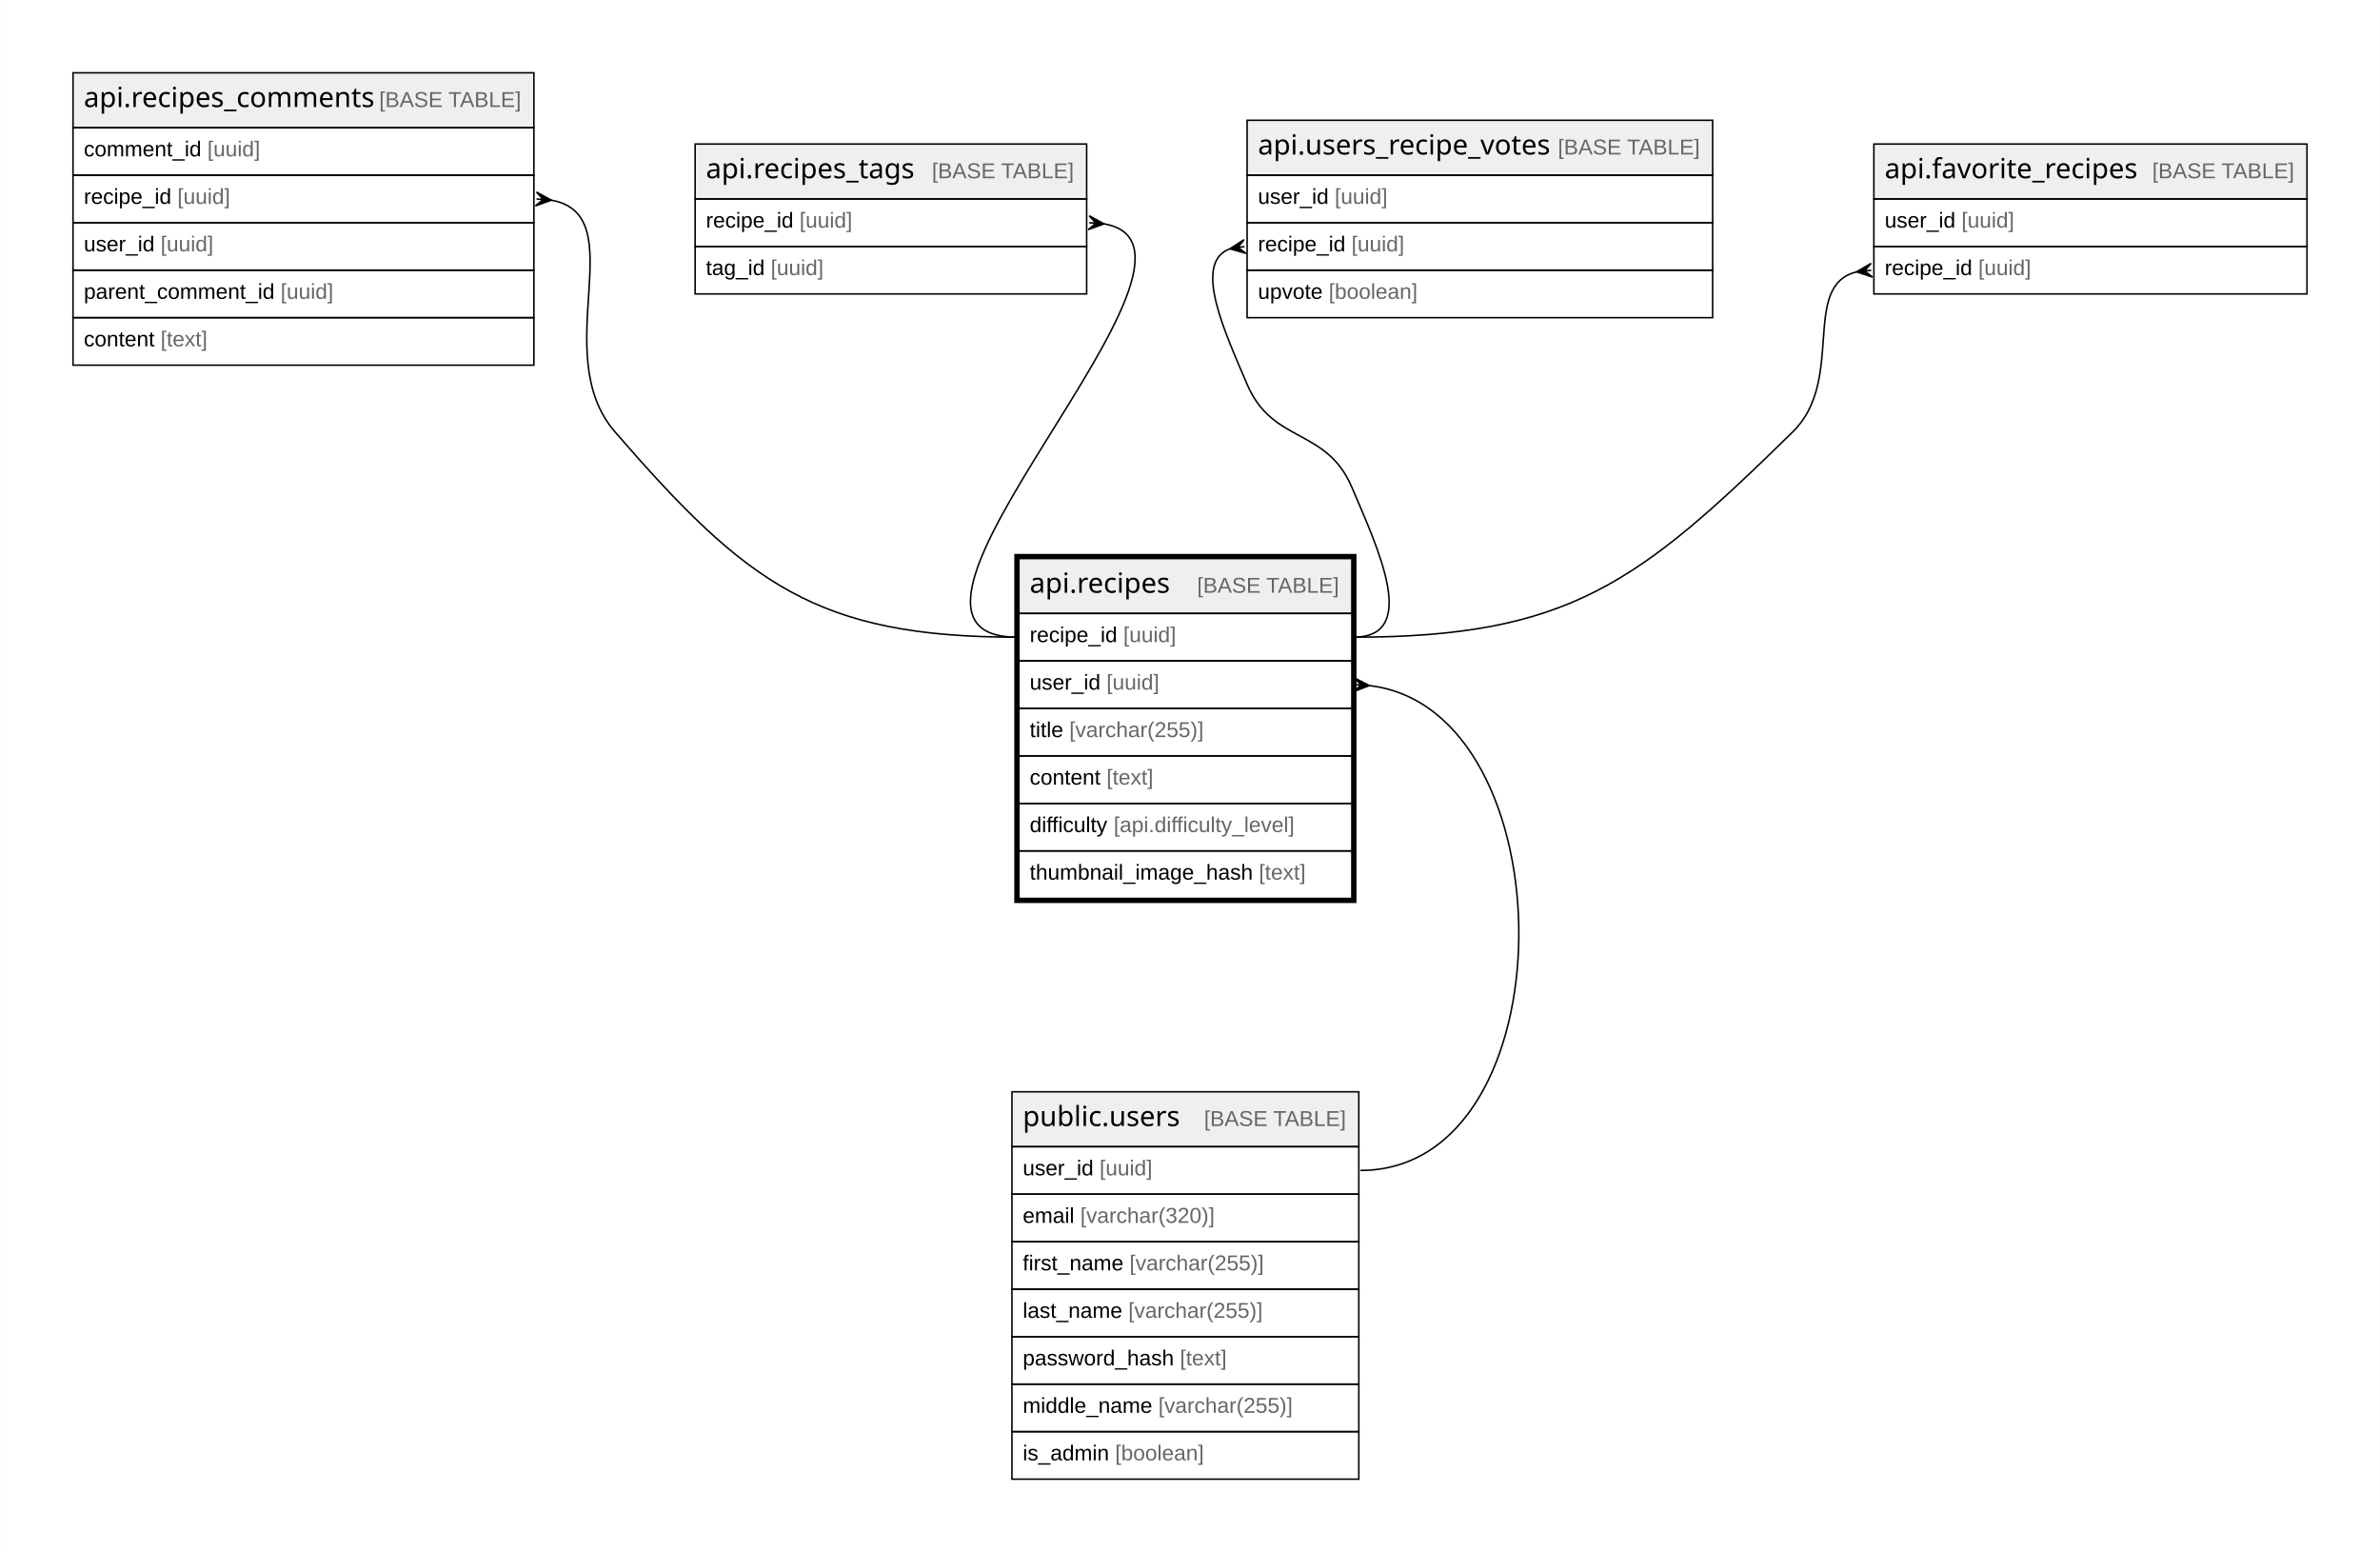
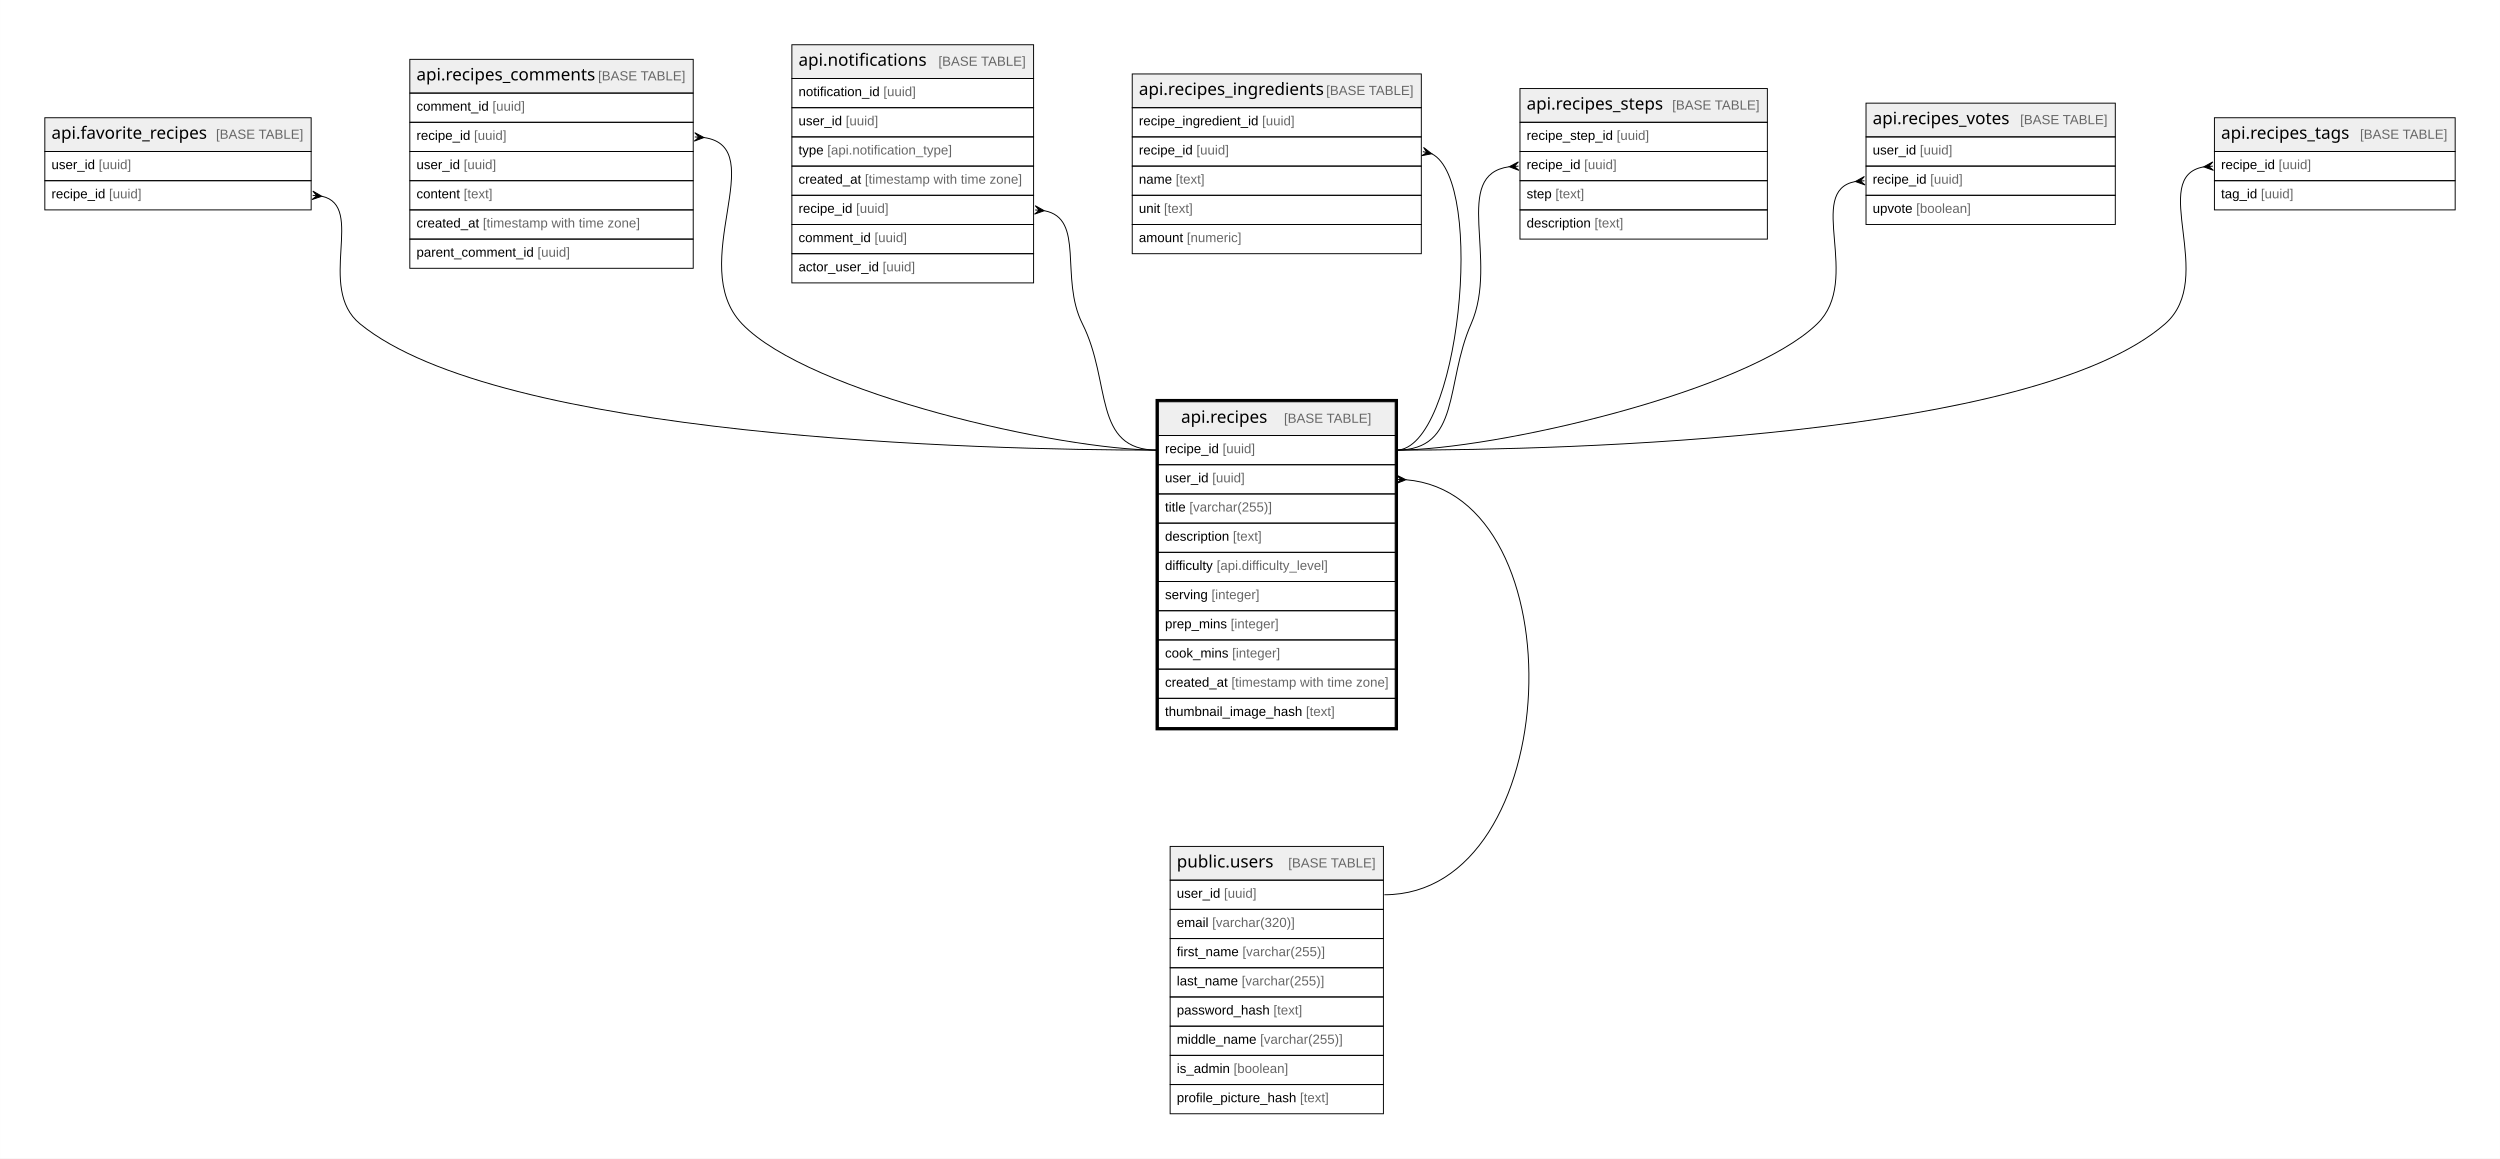
- <svg xmlns="http://www.w3.org/2000/svg" width="1543pt" height="1006pt" viewBox="0.00 0.00 1543.32 1006.40">
-   <g id="graph0" class="graph" transform="scale(1 1) rotate(0) translate(4 1002.4)">
-     <polygon fill="white" stroke="none" points="-4,4 -4,-1002.4 1539.32,-1002.4 1539.32,4 -4,4" />
+ <svg xmlns="http://www.w3.org/2000/svg" width="2637pt" height="1222pt" viewBox="0.00 0.00 2636.83 1222.00">
+   <g id="graph0" class="graph" transform="scale(1 1) rotate(0) translate(4 1218)">
+     <polygon fill="white" stroke="none" points="-4,4 -4,-1218 2632.83,-1218 2632.83,4 -4,4" />
    <g id="node1" class="node">
-       <polygon fill="#efefef" stroke="none" points="656.69,-604.6 656.69,-640.2 872.64,-640.2 872.64,-604.6 656.69,-604.6" />
-       <polygon fill="none" stroke="black" points="656.69,-604.6 656.69,-640.2 872.64,-640.2 872.64,-604.6 656.69,-604.6" />
-       <text text-anchor="start" x="663.69" y="-618" font-family="Arial Bold" font-size="18.00">api.recipes</text>
-       <text text-anchor="start" x="741.15" y="-618" font-family="Arial" font-size="14.00">    </text>
-       <text text-anchor="start" x="772.27" y="-618" font-family="Arial" font-size="14.00" fill="#666666">[BASE TABLE]</text>
-       <polygon fill="none" stroke="black" points="656.69,-573.8 656.69,-604.6 872.64,-604.6 872.64,-573.8 656.69,-573.8" />
-       <text text-anchor="start" x="663.69" y="-586" font-family="Arial" font-size="14.00">recipe_id </text>
-       <text text-anchor="start" x="724.4" y="-586" font-family="Arial" font-size="14.00" fill="#666666">[uuid]</text>
-       <polygon fill="none" stroke="black" points="656.69,-543 656.69,-573.8 872.64,-573.8 872.64,-543 656.69,-543" />
-       <text text-anchor="start" x="663.69" y="-555.2" font-family="Arial" font-size="14.00">user_id </text>
-       <text text-anchor="start" x="713.5" y="-555.2" font-family="Arial" font-size="14.00" fill="#666666">[uuid]</text>
-       <polygon fill="none" stroke="black" points="656.69,-512.2 656.69,-543 872.64,-543 872.64,-512.2 656.69,-512.2" />
-       <text text-anchor="start" x="663.69" y="-524.4" font-family="Arial" font-size="14.00">title </text>
-       <text text-anchor="start" x="689.37" y="-524.4" font-family="Arial" font-size="14.00" fill="#666666">[varchar(255)]</text>
-       <polygon fill="none" stroke="black" points="656.69,-481.4 656.69,-512.2 872.64,-512.2 872.64,-481.4 656.69,-481.4" />
-       <text text-anchor="start" x="663.69" y="-493.6" font-family="Arial" font-size="14.00">content </text>
-       <text text-anchor="start" x="713.51" y="-493.6" font-family="Arial" font-size="14.00" fill="#666666">[text]</text>
-       <polygon fill="none" stroke="black" points="656.69,-450.6 656.69,-481.4 872.64,-481.4 872.64,-450.6 656.69,-450.6" />
-       <text text-anchor="start" x="663.69" y="-462.8" font-family="Arial" font-size="14.00">difficulty </text>
-       <text text-anchor="start" x="718.16" y="-462.8" font-family="Arial" font-size="14.00" fill="#666666">[api.difficulty_level]</text>
-       <polygon fill="none" stroke="black" points="656.69,-419.8 656.69,-450.6 872.64,-450.6 872.64,-419.8 656.69,-419.8" />
-       <text text-anchor="start" x="663.69" y="-432" font-family="Arial" font-size="14.00">thumbnail_image_hash </text>
-       <text text-anchor="start" x="812.35" y="-432" font-family="Arial" font-size="14.00" fill="#666666">[text]</text>
-       <polygon fill="none" stroke="black" stroke-width="3" points="655.19,-418.3 655.19,-641.7 874.14,-641.7 874.14,-418.3 655.19,-418.3" />
+       <polygon fill="#efefef" stroke="none" points="1217.77,-758.6 1217.77,-794.2 1467.54,-794.2 1467.54,-758.6 1217.77,-758.6" />
+       <polygon fill="none" stroke="black" points="1217.77,-758.6 1217.77,-794.2 1467.54,-794.2 1467.54,-758.6 1217.77,-758.6" />
+       <text text-anchor="start" x="1241.68" y="-772" font-family="Arial Bold" font-size="18.00">api.recipes</text>
+       <text text-anchor="start" x="1319.14" y="-772" font-family="Arial" font-size="14.00">    </text>
+       <text text-anchor="start" x="1350.26" y="-772" font-family="Arial" font-size="14.00" fill="#666666">[BASE TABLE]</text>
+       <polygon fill="none" stroke="black" points="1217.77,-727.8 1217.77,-758.6 1467.54,-758.6 1467.54,-727.8 1217.77,-727.8" />
+       <text text-anchor="start" x="1224.77" y="-740" font-family="Arial" font-size="14.00">recipe_id </text>
+       <text text-anchor="start" x="1285.48" y="-740" font-family="Arial" font-size="14.00" fill="#666666">[uuid]</text>
+       <polygon fill="none" stroke="black" points="1217.77,-697 1217.77,-727.8 1467.54,-727.8 1467.54,-697 1217.77,-697" />
+       <text text-anchor="start" x="1224.77" y="-709.2" font-family="Arial" font-size="14.00">user_id </text>
+       <text text-anchor="start" x="1274.58" y="-709.2" font-family="Arial" font-size="14.00" fill="#666666">[uuid]</text>
+       <polygon fill="none" stroke="black" points="1217.77,-666.2 1217.77,-697 1467.54,-697 1467.54,-666.2 1217.77,-666.2" />
+       <text text-anchor="start" x="1224.77" y="-678.4" font-family="Arial" font-size="14.00">title </text>
+       <text text-anchor="start" x="1250.45" y="-678.4" font-family="Arial" font-size="14.00" fill="#666666">[varchar(255)]</text>
+       <polygon fill="none" stroke="black" points="1217.77,-635.4 1217.77,-666.2 1467.54,-666.2 1467.54,-635.4 1217.77,-635.4" />
+       <text text-anchor="start" x="1224.77" y="-647.6" font-family="Arial" font-size="14.00">description </text>
+       <text text-anchor="start" x="1296.37" y="-647.6" font-family="Arial" font-size="14.00" fill="#666666">[text]</text>
+       <polygon fill="none" stroke="black" points="1217.77,-604.6 1217.77,-635.4 1467.54,-635.4 1467.54,-604.6 1217.77,-604.6" />
+       <text text-anchor="start" x="1224.77" y="-616.8" font-family="Arial" font-size="14.00">difficulty </text>
+       <text text-anchor="start" x="1279.23" y="-616.8" font-family="Arial" font-size="14.00" fill="#666666">[api.difficulty_level]</text>
+       <polygon fill="none" stroke="black" points="1217.77,-573.8 1217.77,-604.6 1467.54,-604.6 1467.54,-573.8 1217.77,-573.8" />
+       <text text-anchor="start" x="1224.77" y="-586" font-family="Arial" font-size="14.00">serving </text>
+       <text text-anchor="start" x="1273.79" y="-586" font-family="Arial" font-size="14.00" fill="#666666">[integer]</text>
+       <polygon fill="none" stroke="black" points="1217.77,-543 1217.77,-573.8 1467.54,-573.8 1467.54,-543 1217.77,-543" />
+       <text text-anchor="start" x="1224.77" y="-555.2" font-family="Arial" font-size="14.00">prep_mins </text>
+       <text text-anchor="start" x="1294.03" y="-555.2" font-family="Arial" font-size="14.00" fill="#666666">[integer]</text>
+       <polygon fill="none" stroke="black" points="1217.77,-512.2 1217.77,-543 1467.54,-543 1467.54,-512.2 1217.77,-512.2" />
+       <text text-anchor="start" x="1224.77" y="-524.4" font-family="Arial" font-size="14.00">cook_mins </text>
+       <text text-anchor="start" x="1295.58" y="-524.4" font-family="Arial" font-size="14.00" fill="#666666">[integer]</text>
+       <polygon fill="none" stroke="black" points="1217.77,-481.4 1217.77,-512.2 1467.54,-512.2 1467.54,-481.4 1217.77,-481.4" />
+       <text text-anchor="start" x="1224.77" y="-493.6" font-family="Arial" font-size="14.00">created_at </text>
+       <text text-anchor="start" x="1294.82" y="-493.6" font-family="Arial" font-size="14.00" fill="#666666">[timestamp with time zone]</text>
+       <polygon fill="none" stroke="black" points="1217.77,-450.6 1217.77,-481.4 1467.54,-481.4 1467.54,-450.6 1217.77,-450.6" />
+       <text text-anchor="start" x="1224.77" y="-462.8" font-family="Arial" font-size="14.00">thumbnail_image_hash </text>
+       <text text-anchor="start" x="1373.43" y="-462.8" font-family="Arial" font-size="14.00" fill="#666666">[text]</text>
+       <polygon fill="none" stroke="black" stroke-width="3" points="1216.27,-449.1 1216.27,-795.7 1469.04,-795.7 1469.04,-449.1 1216.27,-449.1" />
+     </g>
+     <g id="node9" class="node">
+       <polygon fill="#efefef" stroke="none" points="1230.17,-289.6 1230.17,-325.2 1455.14,-325.2 1455.14,-289.6 1230.17,-289.6" />
+       <polygon fill="none" stroke="black" points="1230.17,-289.6 1230.17,-325.2 1455.14,-325.2 1455.14,-289.6 1230.17,-289.6" />
+       <text text-anchor="start" x="1237.17" y="-303" font-family="Arial Bold" font-size="18.00">public.users</text>
+       <text text-anchor="start" x="1323.66" y="-303" font-family="Arial" font-size="14.00">    </text>
+       <text text-anchor="start" x="1354.77" y="-303" font-family="Arial" font-size="14.00" fill="#666666">[BASE TABLE]</text>
+       <polygon fill="none" stroke="black" points="1230.17,-258.8 1230.17,-289.6 1455.14,-289.6 1455.14,-258.8 1230.17,-258.8" />
+       <text text-anchor="start" x="1237.17" y="-271" font-family="Arial" font-size="14.00">user_id </text>
+       <text text-anchor="start" x="1286.98" y="-271" font-family="Arial" font-size="14.00" fill="#666666">[uuid]</text>
+       <polygon fill="none" stroke="black" points="1230.17,-228 1230.17,-258.8 1455.14,-258.8 1455.14,-228 1230.17,-228" />
+       <text text-anchor="start" x="1237.17" y="-240.2" font-family="Arial" font-size="14.00">email </text>
+       <text text-anchor="start" x="1274.52" y="-240.2" font-family="Arial" font-size="14.00" fill="#666666">[varchar(320)]</text>
+       <polygon fill="none" stroke="black" points="1230.17,-197.2 1230.17,-228 1455.14,-228 1455.14,-197.2 1230.17,-197.2" />
+       <text text-anchor="start" x="1237.17" y="-209.4" font-family="Arial" font-size="14.00">first_name </text>
+       <text text-anchor="start" x="1306.42" y="-209.4" font-family="Arial" font-size="14.00" fill="#666666">[varchar(255)]</text>
+       <polygon fill="none" stroke="black" points="1230.17,-166.4 1230.17,-197.2 1455.14,-197.2 1455.14,-166.4 1230.17,-166.4" />
+       <text text-anchor="start" x="1237.17" y="-178.6" font-family="Arial" font-size="14.00">last_name </text>
+       <text text-anchor="start" x="1305.65" y="-178.6" font-family="Arial" font-size="14.00" fill="#666666">[varchar(255)]</text>
+       <polygon fill="none" stroke="black" points="1230.17,-135.6 1230.17,-166.4 1455.14,-166.4 1455.14,-135.6 1230.17,-135.6" />
+       <text text-anchor="start" x="1237.17" y="-147.8" font-family="Arial" font-size="14.00">password_hash </text>
+       <text text-anchor="start" x="1339.12" y="-147.8" font-family="Arial" font-size="14.00" fill="#666666">[text]</text>
+       <polygon fill="none" stroke="black" points="1230.17,-104.8 1230.17,-135.6 1455.14,-135.6 1455.14,-104.8 1230.17,-104.8" />
+       <text text-anchor="start" x="1237.17" y="-117" font-family="Arial" font-size="14.00">middle_name </text>
+       <text text-anchor="start" x="1325.11" y="-117" font-family="Arial" font-size="14.00" fill="#666666">[varchar(255)]</text>
+       <polygon fill="none" stroke="black" points="1230.17,-74 1230.17,-104.8 1455.14,-104.8 1455.14,-74 1230.17,-74" />
+       <text text-anchor="start" x="1237.17" y="-86.2" font-family="Arial" font-size="14.00">is_admin </text>
+       <text text-anchor="start" x="1297.09" y="-86.2" font-family="Arial" font-size="14.00" fill="#666666">[boolean]</text>
+       <polygon fill="none" stroke="black" points="1230.17,-43.2 1230.17,-74 1455.14,-74 1455.14,-43.2 1230.17,-43.2" />
+       <text text-anchor="start" x="1237.17" y="-55.4" font-family="Arial" font-size="14.00">profile_picture_hash </text>
+       <text text-anchor="start" x="1367.14" y="-55.4" font-family="Arial" font-size="14.00" fill="#666666">[text]</text>
+     </g>
+     <g id="edge8" class="edge">
+       <path fill="none" stroke="black" d="M1478.9,-711.98C1662.87,-696.71 1647.46,-274.2 1456.14,-274.2" />
+       <polygon fill="black" stroke="black" points="1478.87,-711.98 1468.69,-707.89 1473.54,-712.2 1469.21,-712.37 1469.21,-712.37 1469.21,-712.37 1473.54,-712.2 1469.06,-716.88 1478.87,-711.98" />
+     </g>
+     <g id="node2" class="node">
+       <polygon fill="#efefef" stroke="none" points="43.2,-1058.2 43.2,-1093.8 324.12,-1093.8 324.12,-1058.2 43.2,-1058.2" />
+       <polygon fill="none" stroke="black" points="43.2,-1058.2 43.2,-1093.8 324.12,-1093.8 324.12,-1058.2 43.2,-1058.2" />
+       <text text-anchor="start" x="50.2" y="-1071.6" font-family="Arial Bold" font-size="18.00">api.favorite_recipes</text>
+       <text text-anchor="start" x="192.63" y="-1071.6" font-family="Arial" font-size="14.00">    </text>
+       <text text-anchor="start" x="223.74" y="-1071.6" font-family="Arial" font-size="14.00" fill="#666666">[BASE TABLE]</text>
+       <polygon fill="none" stroke="black" points="43.2,-1027.4 43.2,-1058.2 324.12,-1058.2 324.12,-1027.4 43.2,-1027.4" />
+       <text text-anchor="start" x="50.2" y="-1039.6" font-family="Arial" font-size="14.00">user_id </text>
+       <text text-anchor="start" x="100.01" y="-1039.6" font-family="Arial" font-size="14.00" fill="#666666">[uuid]</text>
+       <polygon fill="none" stroke="black" points="43.2,-996.6 43.2,-1027.4 324.12,-1027.4 324.12,-996.6 43.2,-996.6" />
+       <text text-anchor="start" x="50.2" y="-1008.8" font-family="Arial" font-size="14.00">recipe_id </text>
+       <text text-anchor="start" x="110.9" y="-1008.8" font-family="Arial" font-size="14.00" fill="#666666">[uuid]</text>
+     </g>
+     <g id="edge1" class="edge">
+       <path fill="none" stroke="black" d="M335.45,-1010.99C382.15,-1000.71 328.89,-914.65 375.66,-876.4 522.15,-756.59 1027.53,-743.2 1216.77,-743.2" />
+       <polygon fill="black" stroke="black" points="335.4,-1010.99 325.01,-1007.49 330.09,-1011.51 325.78,-1011.93 325.78,-1011.93 325.78,-1011.93 330.09,-1011.51 325.89,-1016.45 335.4,-1010.99" />
+     </g>
+     <g id="node3" class="node">
+       <polygon fill="#efefef" stroke="none" points="428.19,-1119.8 428.19,-1155.4 727.12,-1155.4 727.12,-1119.8 428.19,-1119.8" />
+       <polygon fill="none" stroke="black" points="428.19,-1119.8 428.19,-1155.4 727.12,-1155.4 727.12,-1119.8 428.19,-1119.8" />
+       <text text-anchor="start" x="435.19" y="-1133.2" font-family="Arial Bold" font-size="18.00">api.recipes_comments</text>
+       <text text-anchor="start" x="595.64" y="-1133.2" font-family="Arial" font-size="14.00">    </text>
+       <text text-anchor="start" x="626.75" y="-1133.2" font-family="Arial" font-size="14.00" fill="#666666">[BASE TABLE]</text>
+       <polygon fill="none" stroke="black" points="428.19,-1089 428.19,-1119.8 727.12,-1119.8 727.12,-1089 428.19,-1089" />
+       <text text-anchor="start" x="435.19" y="-1101.2" font-family="Arial" font-size="14.00">comment_id </text>
+       <text text-anchor="start" x="515.34" y="-1101.2" font-family="Arial" font-size="14.00" fill="#666666">[uuid]</text>
+       <polygon fill="none" stroke="black" points="428.19,-1058.2 428.19,-1089 727.12,-1089 727.12,-1058.2 428.19,-1058.2" />
+       <text text-anchor="start" x="435.19" y="-1070.4" font-family="Arial" font-size="14.00">recipe_id </text>
+       <text text-anchor="start" x="495.89" y="-1070.4" font-family="Arial" font-size="14.00" fill="#666666">[uuid]</text>
+       <polygon fill="none" stroke="black" points="428.19,-1027.4 428.19,-1058.2 727.12,-1058.2 727.12,-1027.4 428.19,-1027.4" />
+       <text text-anchor="start" x="435.19" y="-1039.6" font-family="Arial" font-size="14.00">user_id </text>
+       <text text-anchor="start" x="485" y="-1039.6" font-family="Arial" font-size="14.00" fill="#666666">[uuid]</text>
+       <polygon fill="none" stroke="black" points="428.19,-996.6 428.19,-1027.4 727.12,-1027.4 727.12,-996.6 428.19,-996.6" />
+       <text text-anchor="start" x="435.19" y="-1008.8" font-family="Arial" font-size="14.00">content </text>
+       <text text-anchor="start" x="485" y="-1008.8" font-family="Arial" font-size="14.00" fill="#666666">[text]</text>
+       <polygon fill="none" stroke="black" points="428.19,-965.8 428.19,-996.6 727.12,-996.6 727.12,-965.8 428.19,-965.8" />
+       <text text-anchor="start" x="435.19" y="-978" font-family="Arial" font-size="14.00">created_at </text>
+       <text text-anchor="start" x="505.24" y="-978" font-family="Arial" font-size="14.00" fill="#666666">[timestamp with time zone]</text>
+       <polygon fill="none" stroke="black" points="428.19,-935 428.19,-965.8 727.12,-965.8 727.12,-935 428.19,-935" />
+       <text text-anchor="start" x="435.19" y="-947.2" font-family="Arial" font-size="14.00">parent_comment_id </text>
+       <text text-anchor="start" x="562.82" y="-947.2" font-family="Arial" font-size="14.00" fill="#666666">[uuid]</text>
+     </g>
+     <g id="edge2" class="edge">
+       <path fill="none" stroke="black" d="M738.31,-1072.95C810.47,-1062.9 718.68,-939.1 778.66,-876.4 849,-802.87 1115.01,-743.2 1216.77,-743.2" />
+       <polygon fill="black" stroke="black" points="738.44,-1072.94 728.17,-1069.09 733.11,-1073.28 728.79,-1073.56 728.79,-1073.56 728.79,-1073.56 733.11,-1073.28 728.75,-1078.07 738.44,-1072.94" />
+     </g>
+     <g id="node4" class="node">
+       <polygon fill="#efefef" stroke="none" points="831.18,-1135.2 831.18,-1170.8 1086.14,-1170.8 1086.14,-1135.2 831.18,-1135.2" />
+       <polygon fill="none" stroke="black" points="831.18,-1135.2 831.18,-1170.8 1086.14,-1170.8 1086.14,-1135.2 831.18,-1135.2" />
+       <text text-anchor="start" x="838.18" y="-1148.6" font-family="Arial Bold" font-size="18.00">api.notifications</text>
+       <text text-anchor="start" x="954.65" y="-1148.6" font-family="Arial" font-size="14.00">    </text>
+       <text text-anchor="start" x="985.77" y="-1148.6" font-family="Arial" font-size="14.00" fill="#666666">[BASE TABLE]</text>
+       <polygon fill="none" stroke="black" points="831.18,-1104.4 831.18,-1135.2 1086.14,-1135.2 1086.14,-1104.4 831.18,-1104.4" />
+       <text text-anchor="start" x="838.18" y="-1116.6" font-family="Arial" font-size="14.00">notification_id </text>
+       <text text-anchor="start" x="927.68" y="-1116.6" font-family="Arial" font-size="14.00" fill="#666666">[uuid]</text>
+       <polygon fill="none" stroke="black" points="831.18,-1073.6 831.18,-1104.4 1086.14,-1104.4 1086.14,-1073.6 831.18,-1073.6" />
+       <text text-anchor="start" x="838.18" y="-1085.8" font-family="Arial" font-size="14.00">user_id </text>
+       <text text-anchor="start" x="887.98" y="-1085.8" font-family="Arial" font-size="14.00" fill="#666666">[uuid]</text>
+       <polygon fill="none" stroke="black" points="831.18,-1042.8 831.18,-1073.6 1086.14,-1073.6 1086.14,-1042.8 831.18,-1042.8" />
+       <text text-anchor="start" x="838.18" y="-1055" font-family="Arial" font-size="14.00">type </text>
+       <text text-anchor="start" x="868.53" y="-1055" font-family="Arial" font-size="14.00" fill="#666666">[api.notification_type]</text>
+       <polygon fill="none" stroke="black" points="831.18,-1012 831.18,-1042.8 1086.14,-1042.8 1086.14,-1012 831.18,-1012" />
+       <text text-anchor="start" x="838.18" y="-1024.2" font-family="Arial" font-size="14.00">created_at </text>
+       <text text-anchor="start" x="908.22" y="-1024.2" font-family="Arial" font-size="14.00" fill="#666666">[timestamp with time zone]</text>
+       <polygon fill="none" stroke="black" points="831.18,-981.2 831.18,-1012 1086.14,-1012 1086.14,-981.2 831.18,-981.2" />
+       <text text-anchor="start" x="838.18" y="-993.4" font-family="Arial" font-size="14.00">recipe_id </text>
+       <text text-anchor="start" x="898.88" y="-993.4" font-family="Arial" font-size="14.00" fill="#666666">[uuid]</text>
+       <polygon fill="none" stroke="black" points="831.18,-950.4 831.18,-981.2 1086.14,-981.2 1086.14,-950.4 831.18,-950.4" />
+       <text text-anchor="start" x="838.18" y="-962.6" font-family="Arial" font-size="14.00">comment_id </text>
+       <text text-anchor="start" x="918.32" y="-962.6" font-family="Arial" font-size="14.00" fill="#666666">[uuid]</text>
+       <polygon fill="none" stroke="black" points="831.18,-919.6 831.18,-950.4 1086.14,-950.4 1086.14,-919.6 831.18,-919.6" />
+       <text text-anchor="start" x="838.18" y="-931.8" font-family="Arial" font-size="14.00">actor_user_id </text>
+       <text text-anchor="start" x="926.89" y="-931.8" font-family="Arial" font-size="14.00" fill="#666666">[uuid]</text>
+     </g>
+     <g id="edge3" class="edge">
+       <path fill="none" stroke="black" d="M1097.52,-995.72C1140.9,-987.58 1113.31,-924.71 1137.66,-876.4 1168.65,-814.92 1147.92,-743.2 1216.77,-743.2" />
+       <polygon fill="black" stroke="black" points="1097.44,-995.73 1087.09,-992.09 1092.12,-996.18 1087.81,-996.54 1087.81,-996.54 1087.81,-996.54 1092.12,-996.18 1087.85,-1001.06 1097.44,-995.73" />
+     </g>
+     <g id="node5" class="node">
+       <polygon fill="#efefef" stroke="none" points="1190.19,-1104.4 1190.19,-1140 1495.12,-1140 1495.12,-1104.4 1190.19,-1104.4" />
+       <polygon fill="none" stroke="black" points="1190.19,-1104.4 1190.19,-1140 1495.12,-1140 1495.12,-1104.4 1190.19,-1104.4" />
+       <text text-anchor="start" x="1197.19" y="-1117.8" font-family="Arial Bold" font-size="18.00">api.recipes_ingredients</text>
+       <text text-anchor="start" x="1363.63" y="-1117.8" font-family="Arial" font-size="14.00">    </text>
+       <text text-anchor="start" x="1394.75" y="-1117.8" font-family="Arial" font-size="14.00" fill="#666666">[BASE TABLE]</text>
+       <polygon fill="none" stroke="black" points="1190.19,-1073.6 1190.19,-1104.4 1495.12,-1104.4 1495.12,-1073.6 1190.19,-1073.6" />
+       <text text-anchor="start" x="1197.19" y="-1085.8" font-family="Arial" font-size="14.00">recipe_ingredient_id </text>
+       <text text-anchor="start" x="1327.17" y="-1085.8" font-family="Arial" font-size="14.00" fill="#666666">[uuid]</text>
+       <polygon fill="none" stroke="black" points="1190.19,-1042.8 1190.19,-1073.6 1495.12,-1073.6 1495.12,-1042.8 1190.19,-1042.8" />
+       <text text-anchor="start" x="1197.19" y="-1055" font-family="Arial" font-size="14.00">recipe_id </text>
+       <text text-anchor="start" x="1257.9" y="-1055" font-family="Arial" font-size="14.00" fill="#666666">[uuid]</text>
+       <polygon fill="none" stroke="black" points="1190.19,-1012 1190.19,-1042.8 1495.12,-1042.8 1495.12,-1012 1190.19,-1012" />
+       <text text-anchor="start" x="1197.19" y="-1024.2" font-family="Arial" font-size="14.00">name </text>
+       <text text-anchor="start" x="1236.1" y="-1024.2" font-family="Arial" font-size="14.00" fill="#666666">[text]</text>
+       <polygon fill="none" stroke="black" points="1190.19,-981.2 1190.19,-1012 1495.12,-1012 1495.12,-981.2 1190.19,-981.2" />
+       <text text-anchor="start" x="1197.19" y="-993.4" font-family="Arial" font-size="14.00">unit </text>
+       <text text-anchor="start" x="1223.66" y="-993.4" font-family="Arial" font-size="14.00" fill="#666666">[text]</text>
+       <polygon fill="none" stroke="black" points="1190.19,-950.4 1190.19,-981.2 1495.12,-981.2 1495.12,-950.4 1190.19,-950.4" />
+       <text text-anchor="start" x="1197.19" y="-962.6" font-family="Arial" font-size="14.00">amount </text>
+       <text text-anchor="start" x="1247.78" y="-962.6" font-family="Arial" font-size="14.00" fill="#666666">[numeric]</text>
+     </g>
+     <g id="edge4" class="edge">
+       <path fill="none" stroke="black" d="M1506.08,-1055.85C1563.48,-1027.02 1535.24,-743.2 1468.54,-743.2" />
+       <polygon fill="black" stroke="black" points="1506.18,-1055.82 1495.41,-1053.74 1500.99,-1057.05 1496.77,-1058.05 1496.77,-1058.05 1496.77,-1058.05 1500.99,-1057.05 1497.48,-1062.5 1506.18,-1055.82" />
    </g>
    <g id="node6" class="node">
-       <polygon fill="#efefef" stroke="none" points="652.18,-258.8 652.18,-294.4 877.15,-294.4 877.15,-258.8 652.18,-258.8" />
-       <polygon fill="none" stroke="black" points="652.18,-258.8 652.18,-294.4 877.15,-294.4 877.15,-258.8 652.18,-258.8" />
-       <text text-anchor="start" x="659.18" y="-272.2" font-family="Arial Bold" font-size="18.00">public.users</text>
-       <text text-anchor="start" x="745.66" y="-272.2" font-family="Arial" font-size="14.00">    </text>
-       <text text-anchor="start" x="776.78" y="-272.2" font-family="Arial" font-size="14.00" fill="#666666">[BASE TABLE]</text>
-       <polygon fill="none" stroke="black" points="652.18,-228 652.18,-258.8 877.15,-258.8 877.15,-228 652.18,-228" />
-       <text text-anchor="start" x="659.18" y="-240.2" font-family="Arial" font-size="14.00">user_id </text>
-       <text text-anchor="start" x="708.99" y="-240.2" font-family="Arial" font-size="14.00" fill="#666666">[uuid]</text>
-       <polygon fill="none" stroke="black" points="652.18,-197.2 652.18,-228 877.15,-228 877.15,-197.2 652.18,-197.2" />
-       <text text-anchor="start" x="659.18" y="-209.4" font-family="Arial" font-size="14.00">email </text>
-       <text text-anchor="start" x="696.52" y="-209.4" font-family="Arial" font-size="14.00" fill="#666666">[varchar(320)]</text>
-       <polygon fill="none" stroke="black" points="652.18,-166.4 652.18,-197.2 877.15,-197.2 877.15,-166.4 652.18,-166.4" />
-       <text text-anchor="start" x="659.18" y="-178.6" font-family="Arial" font-size="14.00">first_name </text>
-       <text text-anchor="start" x="728.43" y="-178.6" font-family="Arial" font-size="14.00" fill="#666666">[varchar(255)]</text>
-       <polygon fill="none" stroke="black" points="652.18,-135.6 652.18,-166.4 877.15,-166.4 877.15,-135.6 652.18,-135.6" />
-       <text text-anchor="start" x="659.18" y="-147.8" font-family="Arial" font-size="14.00">last_name </text>
-       <text text-anchor="start" x="727.66" y="-147.8" font-family="Arial" font-size="14.00" fill="#666666">[varchar(255)]</text>
-       <polygon fill="none" stroke="black" points="652.18,-104.8 652.18,-135.6 877.15,-135.6 877.15,-104.8 652.18,-104.8" />
-       <text text-anchor="start" x="659.18" y="-117" font-family="Arial" font-size="14.00">password_hash </text>
-       <text text-anchor="start" x="761.13" y="-117" font-family="Arial" font-size="14.00" fill="#666666">[text]</text>
-       <polygon fill="none" stroke="black" points="652.18,-74 652.18,-104.8 877.15,-104.8 877.15,-74 652.18,-74" />
-       <text text-anchor="start" x="659.18" y="-86.2" font-family="Arial" font-size="14.00">middle_name </text>
-       <text text-anchor="start" x="747.12" y="-86.2" font-family="Arial" font-size="14.00" fill="#666666">[varchar(255)]</text>
-       <polygon fill="none" stroke="black" points="652.18,-43.2 652.18,-74 877.15,-74 877.15,-43.2 652.18,-43.2" />
-       <text text-anchor="start" x="659.18" y="-55.4" font-family="Arial" font-size="14.00">is_admin </text>
-       <text text-anchor="start" x="719.1" y="-55.4" font-family="Arial" font-size="14.00" fill="#666666">[boolean]</text>
+       <polygon fill="#efefef" stroke="none" points="1599.18,-1089 1599.18,-1124.6 1860.13,-1124.6 1860.13,-1089 1599.18,-1089" />
+       <polygon fill="none" stroke="black" points="1599.18,-1089 1599.18,-1124.6 1860.13,-1124.6 1860.13,-1089 1599.18,-1089" />
+       <text text-anchor="start" x="1606.18" y="-1102.4" font-family="Arial Bold" font-size="18.00">api.recipes_steps</text>
+       <text text-anchor="start" x="1728.64" y="-1102.4" font-family="Arial" font-size="14.00">    </text>
+       <text text-anchor="start" x="1759.76" y="-1102.4" font-family="Arial" font-size="14.00" fill="#666666">[BASE TABLE]</text>
+       <polygon fill="none" stroke="black" points="1599.18,-1058.2 1599.18,-1089 1860.13,-1089 1860.13,-1058.2 1599.18,-1058.2" />
+       <text text-anchor="start" x="1606.18" y="-1070.4" font-family="Arial" font-size="14.00">recipe_step_id </text>
+       <text text-anchor="start" x="1701.14" y="-1070.4" font-family="Arial" font-size="14.00" fill="#666666">[uuid]</text>
+       <polygon fill="none" stroke="black" points="1599.18,-1027.4 1599.18,-1058.2 1860.13,-1058.2 1860.13,-1027.4 1599.18,-1027.4" />
+       <text text-anchor="start" x="1606.18" y="-1039.6" font-family="Arial" font-size="14.00">recipe_id </text>
+       <text text-anchor="start" x="1666.89" y="-1039.6" font-family="Arial" font-size="14.00" fill="#666666">[uuid]</text>
+       <polygon fill="none" stroke="black" points="1599.18,-996.6 1599.18,-1027.4 1860.13,-1027.4 1860.13,-996.6 1599.18,-996.6" />
+       <text text-anchor="start" x="1606.18" y="-1008.8" font-family="Arial" font-size="14.00">step </text>
+       <text text-anchor="start" x="1636.54" y="-1008.8" font-family="Arial" font-size="14.00" fill="#666666">[text]</text>
+       <polygon fill="none" stroke="black" points="1599.18,-965.8 1599.18,-996.6 1860.13,-996.6 1860.13,-965.8 1599.18,-965.8" />
+       <text text-anchor="start" x="1606.18" y="-978" font-family="Arial" font-size="14.00">description </text>
+       <text text-anchor="start" x="1677.78" y="-978" font-family="Arial" font-size="14.00" fill="#666666">[text]</text>
    </g>
    <g id="edge5" class="edge">
-       <path fill="none" stroke="black" d="M884.04,-557.8C1013.79,-542.61 1014.61,-243.4 878.15,-243.4" />
-       <polygon fill="black" stroke="black" points="883.96,-557.81 873.72,-553.89 878.63,-558.11 874.31,-558.36 874.31,-558.36 874.31,-558.36 878.63,-558.11 874.23,-562.87 883.96,-557.81" />
-     </g>
-     <g id="node2" class="node">
-       <polygon fill="#efefef" stroke="none" points="43.2,-919.6 43.2,-955.2 342.13,-955.2 342.13,-919.6 43.2,-919.6" />
-       <polygon fill="none" stroke="black" points="43.2,-919.6 43.2,-955.2 342.13,-955.2 342.13,-919.6 43.2,-919.6" />
-       <text text-anchor="start" x="50.2" y="-933" font-family="Arial Bold" font-size="18.00">api.recipes_comments</text>
-       <text text-anchor="start" x="210.64" y="-933" font-family="Arial" font-size="14.00">    </text>
-       <text text-anchor="start" x="241.76" y="-933" font-family="Arial" font-size="14.00" fill="#666666">[BASE TABLE]</text>
-       <polygon fill="none" stroke="black" points="43.2,-888.8 43.2,-919.6 342.13,-919.6 342.13,-888.8 43.2,-888.8" />
-       <text text-anchor="start" x="50.2" y="-901" font-family="Arial" font-size="14.00">comment_id </text>
-       <text text-anchor="start" x="130.34" y="-901" font-family="Arial" font-size="14.00" fill="#666666">[uuid]</text>
-       <polygon fill="none" stroke="black" points="43.2,-858 43.2,-888.8 342.13,-888.8 342.13,-858 43.2,-858" />
-       <text text-anchor="start" x="50.2" y="-870.2" font-family="Arial" font-size="14.00">recipe_id </text>
-       <text text-anchor="start" x="110.9" y="-870.2" font-family="Arial" font-size="14.00" fill="#666666">[uuid]</text>
-       <polygon fill="none" stroke="black" points="43.2,-827.2 43.2,-858 342.13,-858 342.13,-827.2 43.2,-827.2" />
-       <text text-anchor="start" x="50.2" y="-839.4" font-family="Arial" font-size="14.00">user_id </text>
-       <text text-anchor="start" x="100.01" y="-839.4" font-family="Arial" font-size="14.00" fill="#666666">[uuid]</text>
-       <polygon fill="none" stroke="black" points="43.2,-796.4 43.2,-827.2 342.13,-827.2 342.13,-796.4 43.2,-796.4" />
-       <text text-anchor="start" x="50.2" y="-808.6" font-family="Arial" font-size="14.00">parent_comment_id </text>
-       <text text-anchor="start" x="177.83" y="-808.6" font-family="Arial" font-size="14.00" fill="#666666">[uuid]</text>
-       <polygon fill="none" stroke="black" points="43.2,-765.6 43.2,-796.4 342.13,-796.4 342.13,-765.6 43.2,-765.6" />
-       <text text-anchor="start" x="50.2" y="-777.8" font-family="Arial" font-size="14.00">content </text>
-       <text text-anchor="start" x="100.01" y="-777.8" font-family="Arial" font-size="14.00" fill="#666666">[text]</text>
-     </g>
-     <g id="edge1" class="edge">
-       <path fill="none" stroke="black" d="M353.25,-872.61C407.42,-863.25 350.68,-773.17 394.67,-722.4 479.95,-623.96 525.45,-589.2 655.69,-589.2" />
-       <polygon fill="black" stroke="black" points="353.44,-872.59 343.12,-868.89 348.12,-873.01 343.8,-873.35 343.8,-873.35 343.8,-873.35 348.12,-873.01 343.82,-877.86 353.44,-872.59" />
-     </g>
-     <g id="node3" class="node">
-       <polygon fill="#efefef" stroke="none" points="446.7,-873.4 446.7,-909 700.64,-909 700.64,-873.4 446.7,-873.4" />
-       <polygon fill="none" stroke="black" points="446.7,-873.4 446.7,-909 700.64,-909 700.64,-873.4 446.7,-873.4" />
-       <text text-anchor="start" x="453.7" y="-886.8" font-family="Arial Bold" font-size="18.00">api.recipes_tags</text>
-       <text text-anchor="start" x="569.15" y="-886.8" font-family="Arial" font-size="14.00">    </text>
-       <text text-anchor="start" x="600.27" y="-886.8" font-family="Arial" font-size="14.00" fill="#666666">[BASE TABLE]</text>
-       <polygon fill="none" stroke="black" points="446.7,-842.6 446.7,-873.4 700.64,-873.4 700.64,-842.6 446.7,-842.6" />
-       <text text-anchor="start" x="453.7" y="-854.8" font-family="Arial" font-size="14.00">recipe_id </text>
-       <text text-anchor="start" x="514.4" y="-854.8" font-family="Arial" font-size="14.00" fill="#666666">[uuid]</text>
-       <polygon fill="none" stroke="black" points="446.7,-811.8 446.7,-842.6 700.64,-842.6 700.64,-811.8 446.7,-811.8" />
-       <text text-anchor="start" x="453.7" y="-824" font-family="Arial" font-size="14.00">tag_id </text>
-       <text text-anchor="start" x="495.73" y="-824" font-family="Arial" font-size="14.00" fill="#666666">[uuid]</text>
-     </g>
-     <g id="edge2" class="edge">
-       <path fill="none" stroke="black" d="M711.83,-857.23C805.22,-841.46 538.28,-589.2 655.69,-589.2" />
-       <polygon fill="black" stroke="black" points="711.94,-857.22 701.63,-853.49 706.62,-857.62 702.31,-857.95 702.31,-857.95 702.31,-857.95 706.62,-857.62 702.31,-862.46 711.94,-857.22" />
-     </g>
-     <g id="node4" class="node">
-       <polygon fill="#efefef" stroke="none" points="804.7,-888.8 804.7,-924.4 1106.63,-924.4 1106.63,-888.8 804.7,-888.8" />
-       <polygon fill="none" stroke="black" points="804.7,-888.8 804.7,-924.4 1106.63,-924.4 1106.63,-888.8 804.7,-888.8" />
-       <text text-anchor="start" x="811.7" y="-902.2" font-family="Arial Bold" font-size="18.00">api.users_recipe_votes</text>
-       <text text-anchor="start" x="975.14" y="-902.2" font-family="Arial" font-size="14.00">    </text>
-       <text text-anchor="start" x="1006.26" y="-902.2" font-family="Arial" font-size="14.00" fill="#666666">[BASE TABLE]</text>
-       <polygon fill="none" stroke="black" points="804.7,-858 804.7,-888.8 1106.63,-888.8 1106.63,-858 804.7,-858" />
-       <text text-anchor="start" x="811.7" y="-870.2" font-family="Arial" font-size="14.00">user_id </text>
-       <text text-anchor="start" x="861.51" y="-870.2" font-family="Arial" font-size="14.00" fill="#666666">[uuid]</text>
-       <polygon fill="none" stroke="black" points="804.7,-827.2 804.7,-858 1106.63,-858 1106.63,-827.2 804.7,-827.2" />
-       <text text-anchor="start" x="811.7" y="-839.4" font-family="Arial" font-size="14.00">recipe_id </text>
-       <text text-anchor="start" x="872.4" y="-839.4" font-family="Arial" font-size="14.00" fill="#666666">[uuid]</text>
-       <polygon fill="none" stroke="black" points="804.7,-796.4 804.7,-827.2 1106.63,-827.2 1106.63,-796.4 804.7,-796.4" />
-       <text text-anchor="start" x="811.7" y="-808.6" font-family="Arial" font-size="14.00">upvote </text>
-       <text text-anchor="start" x="857.63" y="-808.6" font-family="Arial" font-size="14.00" fill="#666666">[boolean]</text>
-     </g>
-     <g id="edge3" class="edge">
-       <path fill="none" stroke="black" d="M793.52,-841.04C768.98,-832.03 790.72,-786.05 804.7,-753.2 821.29,-714.24 856.07,-725.37 872.64,-686.4 889.55,-646.64 916.84,-589.2 873.64,-589.2" />
-       <polygon fill="black" stroke="black" points="793.49,-841.03 802.69,-847 798.76,-841.84 803.04,-842.5 803.04,-842.5 803.04,-842.5 798.76,-841.84 804.05,-838.1 793.49,-841.03" />
-     </g>
-     <g id="node5" class="node">
-       <polygon fill="#efefef" stroke="none" points="1211.21,-873.4 1211.21,-909 1492.12,-909 1492.12,-873.4 1211.21,-873.4" />
-       <polygon fill="none" stroke="black" points="1211.21,-873.4 1211.21,-909 1492.12,-909 1492.12,-873.4 1211.21,-873.4" />
-       <text text-anchor="start" x="1218.21" y="-886.8" font-family="Arial Bold" font-size="18.00">api.favorite_recipes</text>
-       <text text-anchor="start" x="1360.64" y="-886.8" font-family="Arial" font-size="14.00">    </text>
-       <text text-anchor="start" x="1391.75" y="-886.8" font-family="Arial" font-size="14.00" fill="#666666">[BASE TABLE]</text>
-       <polygon fill="none" stroke="black" points="1211.21,-842.6 1211.21,-873.4 1492.12,-873.4 1492.12,-842.6 1211.21,-842.6" />
-       <text text-anchor="start" x="1218.21" y="-854.8" font-family="Arial" font-size="14.00">user_id </text>
-       <text text-anchor="start" x="1268.02" y="-854.8" font-family="Arial" font-size="14.00" fill="#666666">[uuid]</text>
-       <polygon fill="none" stroke="black" points="1211.21,-811.8 1211.21,-842.6 1492.12,-842.6 1492.12,-811.8 1211.21,-811.8" />
-       <text text-anchor="start" x="1218.21" y="-824" font-family="Arial" font-size="14.00">recipe_id </text>
-       <text text-anchor="start" x="1278.91" y="-824" font-family="Arial" font-size="14.00" fill="#666666">[uuid]</text>
-     </g>
-     <g id="edge4" class="edge">
-       <path fill="none" stroke="black" d="M1200.06,-826.11C1163.45,-817.21 1192.98,-756.04 1158.67,-722.4 1058.81,-624.52 1013.47,-589.2 873.64,-589.2" />
-       <polygon fill="black" stroke="black" points="1199.93,-826.1 1209.4,-831.64 1205.24,-826.67 1209.54,-827.13 1209.54,-827.13 1209.54,-827.13 1205.24,-826.67 1210.36,-822.69 1199.93,-826.1" />
+       <path fill="none" stroke="black" d="M1587.8,-1042.13C1526.34,-1033.52 1577.32,-943.66 1547.66,-876.4 1519.87,-813.4 1537.4,-743.2 1468.54,-743.2" />
+       <polygon fill="black" stroke="black" points="1587.87,-1042.13 1597.56,-1047.27 1593.19,-1042.48 1597.52,-1042.76 1597.52,-1042.76 1597.52,-1042.76 1593.19,-1042.48 1598.14,-1038.29 1587.87,-1042.13" />
+     </g>
+     <g id="node7" class="node">
+       <polygon fill="#efefef" stroke="none" points="1964.19,-1073.6 1964.19,-1109.2 2227.13,-1109.2 2227.13,-1073.6 1964.19,-1073.6" />
+       <polygon fill="none" stroke="black" points="1964.19,-1073.6 1964.19,-1109.2 2227.13,-1109.2 2227.13,-1073.6 1964.19,-1073.6" />
+       <text text-anchor="start" x="1971.19" y="-1087" font-family="Arial Bold" font-size="18.00">api.recipes_votes</text>
+       <text text-anchor="start" x="2095.64" y="-1087" font-family="Arial" font-size="14.00">    </text>
+       <text text-anchor="start" x="2126.76" y="-1087" font-family="Arial" font-size="14.00" fill="#666666">[BASE TABLE]</text>
+       <polygon fill="none" stroke="black" points="1964.19,-1042.8 1964.19,-1073.6 2227.13,-1073.6 2227.13,-1042.8 1964.19,-1042.8" />
+       <text text-anchor="start" x="1971.19" y="-1055" font-family="Arial" font-size="14.00">user_id </text>
+       <text text-anchor="start" x="2020.99" y="-1055" font-family="Arial" font-size="14.00" fill="#666666">[uuid]</text>
+       <polygon fill="none" stroke="black" points="1964.19,-1012 1964.19,-1042.8 2227.13,-1042.8 2227.13,-1012 1964.19,-1012" />
+       <text text-anchor="start" x="1971.19" y="-1024.2" font-family="Arial" font-size="14.00">recipe_id </text>
+       <text text-anchor="start" x="2031.89" y="-1024.2" font-family="Arial" font-size="14.00" fill="#666666">[uuid]</text>
+       <polygon fill="none" stroke="black" points="1964.19,-981.2 1964.19,-1012 2227.13,-1012 2227.13,-981.2 1964.19,-981.2" />
+       <text text-anchor="start" x="1971.19" y="-993.4" font-family="Arial" font-size="14.00">upvote </text>
+       <text text-anchor="start" x="2017.11" y="-993.4" font-family="Arial" font-size="14.00" fill="#666666">[boolean]</text>
+     </g>
+     <g id="edge6" class="edge">
+       <path fill="none" stroke="black" d="M1952.81,-1026.51C1899.83,-1016.43 1960.7,-922.95 1912.66,-876.4 1838.66,-804.7 1571.58,-743.2 1468.54,-743.2" />
+       <polygon fill="black" stroke="black" points="1952.89,-1026.52 1962.47,-1031.86 1958.2,-1026.97 1962.52,-1027.34 1962.52,-1027.34 1962.52,-1027.34 1958.2,-1026.97 1963.24,-1022.89 1952.89,-1026.52" />
+     </g>
+     <g id="node8" class="node">
+       <polygon fill="#efefef" stroke="none" points="2331.69,-1058.2 2331.69,-1093.8 2585.63,-1093.8 2585.63,-1058.2 2331.69,-1058.2" />
+       <polygon fill="none" stroke="black" points="2331.69,-1058.2 2331.69,-1093.8 2585.63,-1093.8 2585.63,-1058.2 2331.69,-1058.2" />
+       <text text-anchor="start" x="2338.69" y="-1071.6" font-family="Arial Bold" font-size="18.00">api.recipes_tags</text>
+       <text text-anchor="start" x="2454.14" y="-1071.6" font-family="Arial" font-size="14.00">    </text>
+       <text text-anchor="start" x="2485.26" y="-1071.6" font-family="Arial" font-size="14.00" fill="#666666">[BASE TABLE]</text>
+       <polygon fill="none" stroke="black" points="2331.69,-1027.4 2331.69,-1058.2 2585.63,-1058.2 2585.63,-1027.4 2331.69,-1027.4" />
+       <text text-anchor="start" x="2338.69" y="-1039.6" font-family="Arial" font-size="14.00">recipe_id </text>
+       <text text-anchor="start" x="2399.39" y="-1039.6" font-family="Arial" font-size="14.00" fill="#666666">[uuid]</text>
+       <polygon fill="none" stroke="black" points="2331.69,-996.6 2331.69,-1027.4 2585.63,-1027.4 2585.63,-996.6 2331.69,-996.6" />
+       <text text-anchor="start" x="2338.69" y="-1008.8" font-family="Arial" font-size="14.00">tag_id </text>
+       <text text-anchor="start" x="2380.72" y="-1008.8" font-family="Arial" font-size="14.00" fill="#666666">[uuid]</text>
+     </g>
+     <g id="edge7" class="edge">
+       <path fill="none" stroke="black" d="M2320.48,-1041.99C2261.25,-1031.67 2335.07,-924.81 2279.66,-876.4 2142.09,-756.23 1651.21,-743.2 1468.54,-743.2" />
+       <polygon fill="black" stroke="black" points="2320.38,-1041.99 2330,-1047.26 2325.7,-1042.41 2330.02,-1042.75 2330.02,-1042.75 2330.02,-1042.75 2325.7,-1042.41 2330.71,-1038.29 2320.38,-1041.99" />
    </g>
  </g>
</svg>
